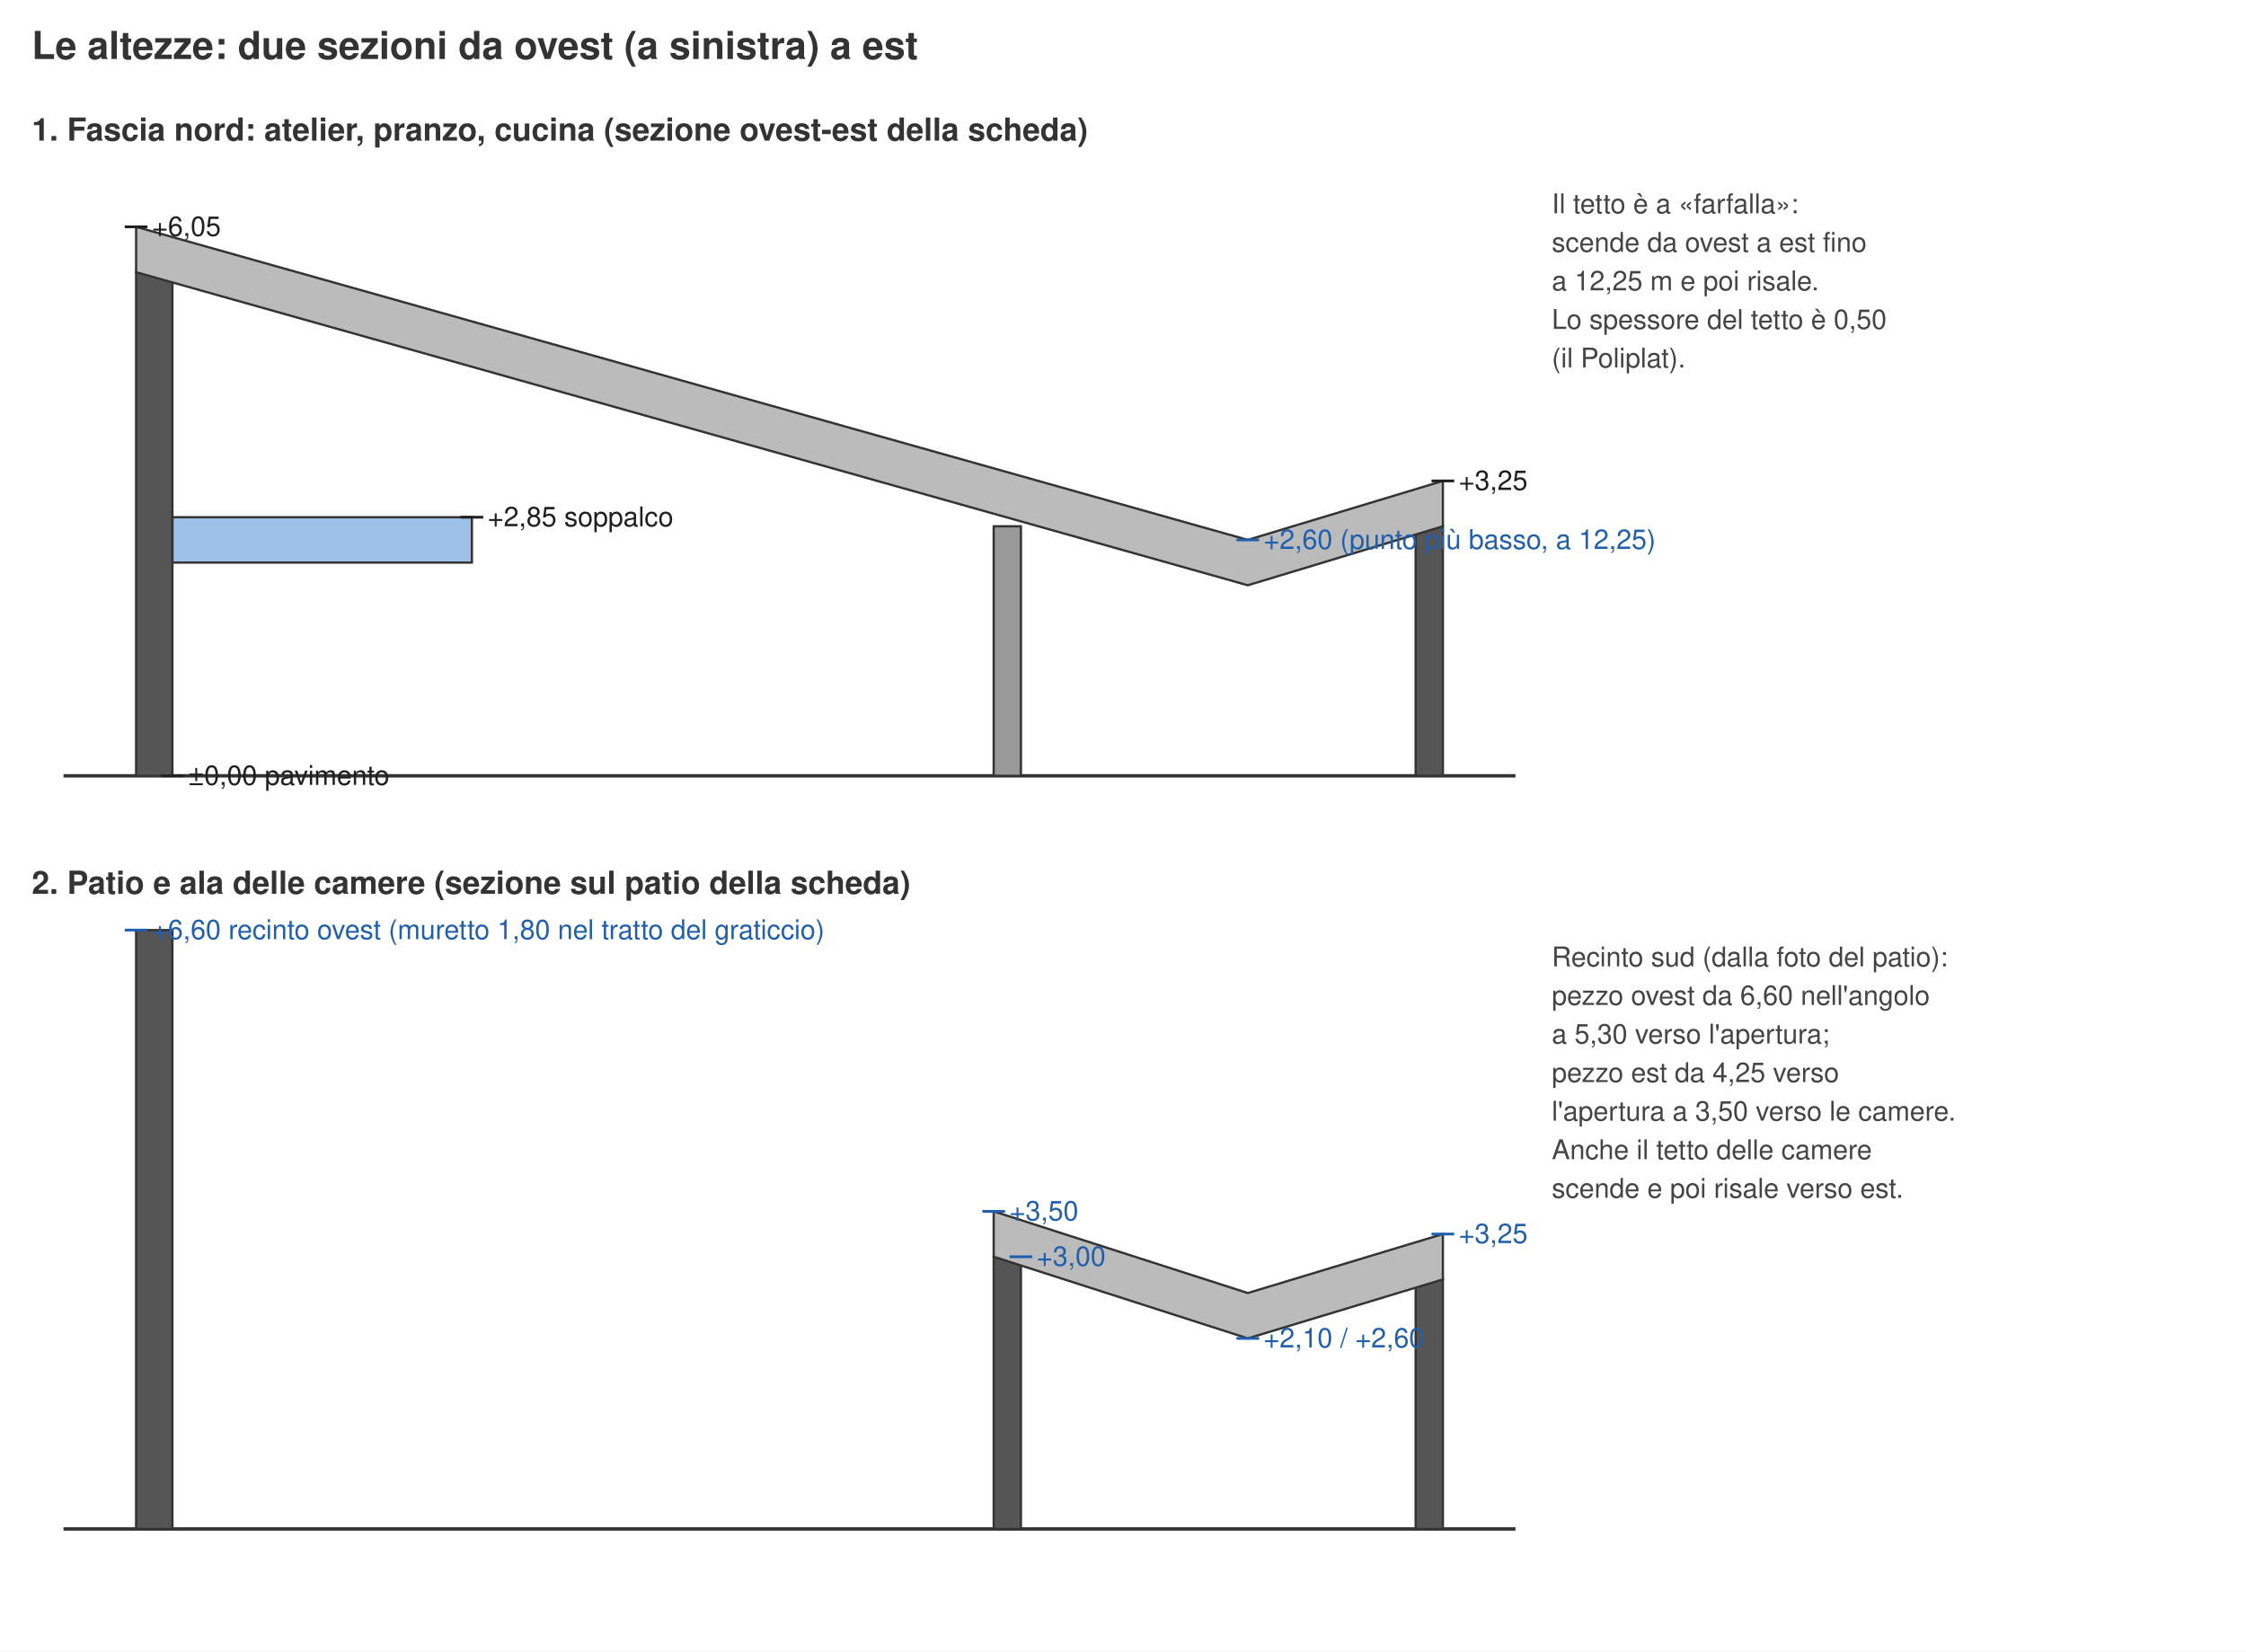
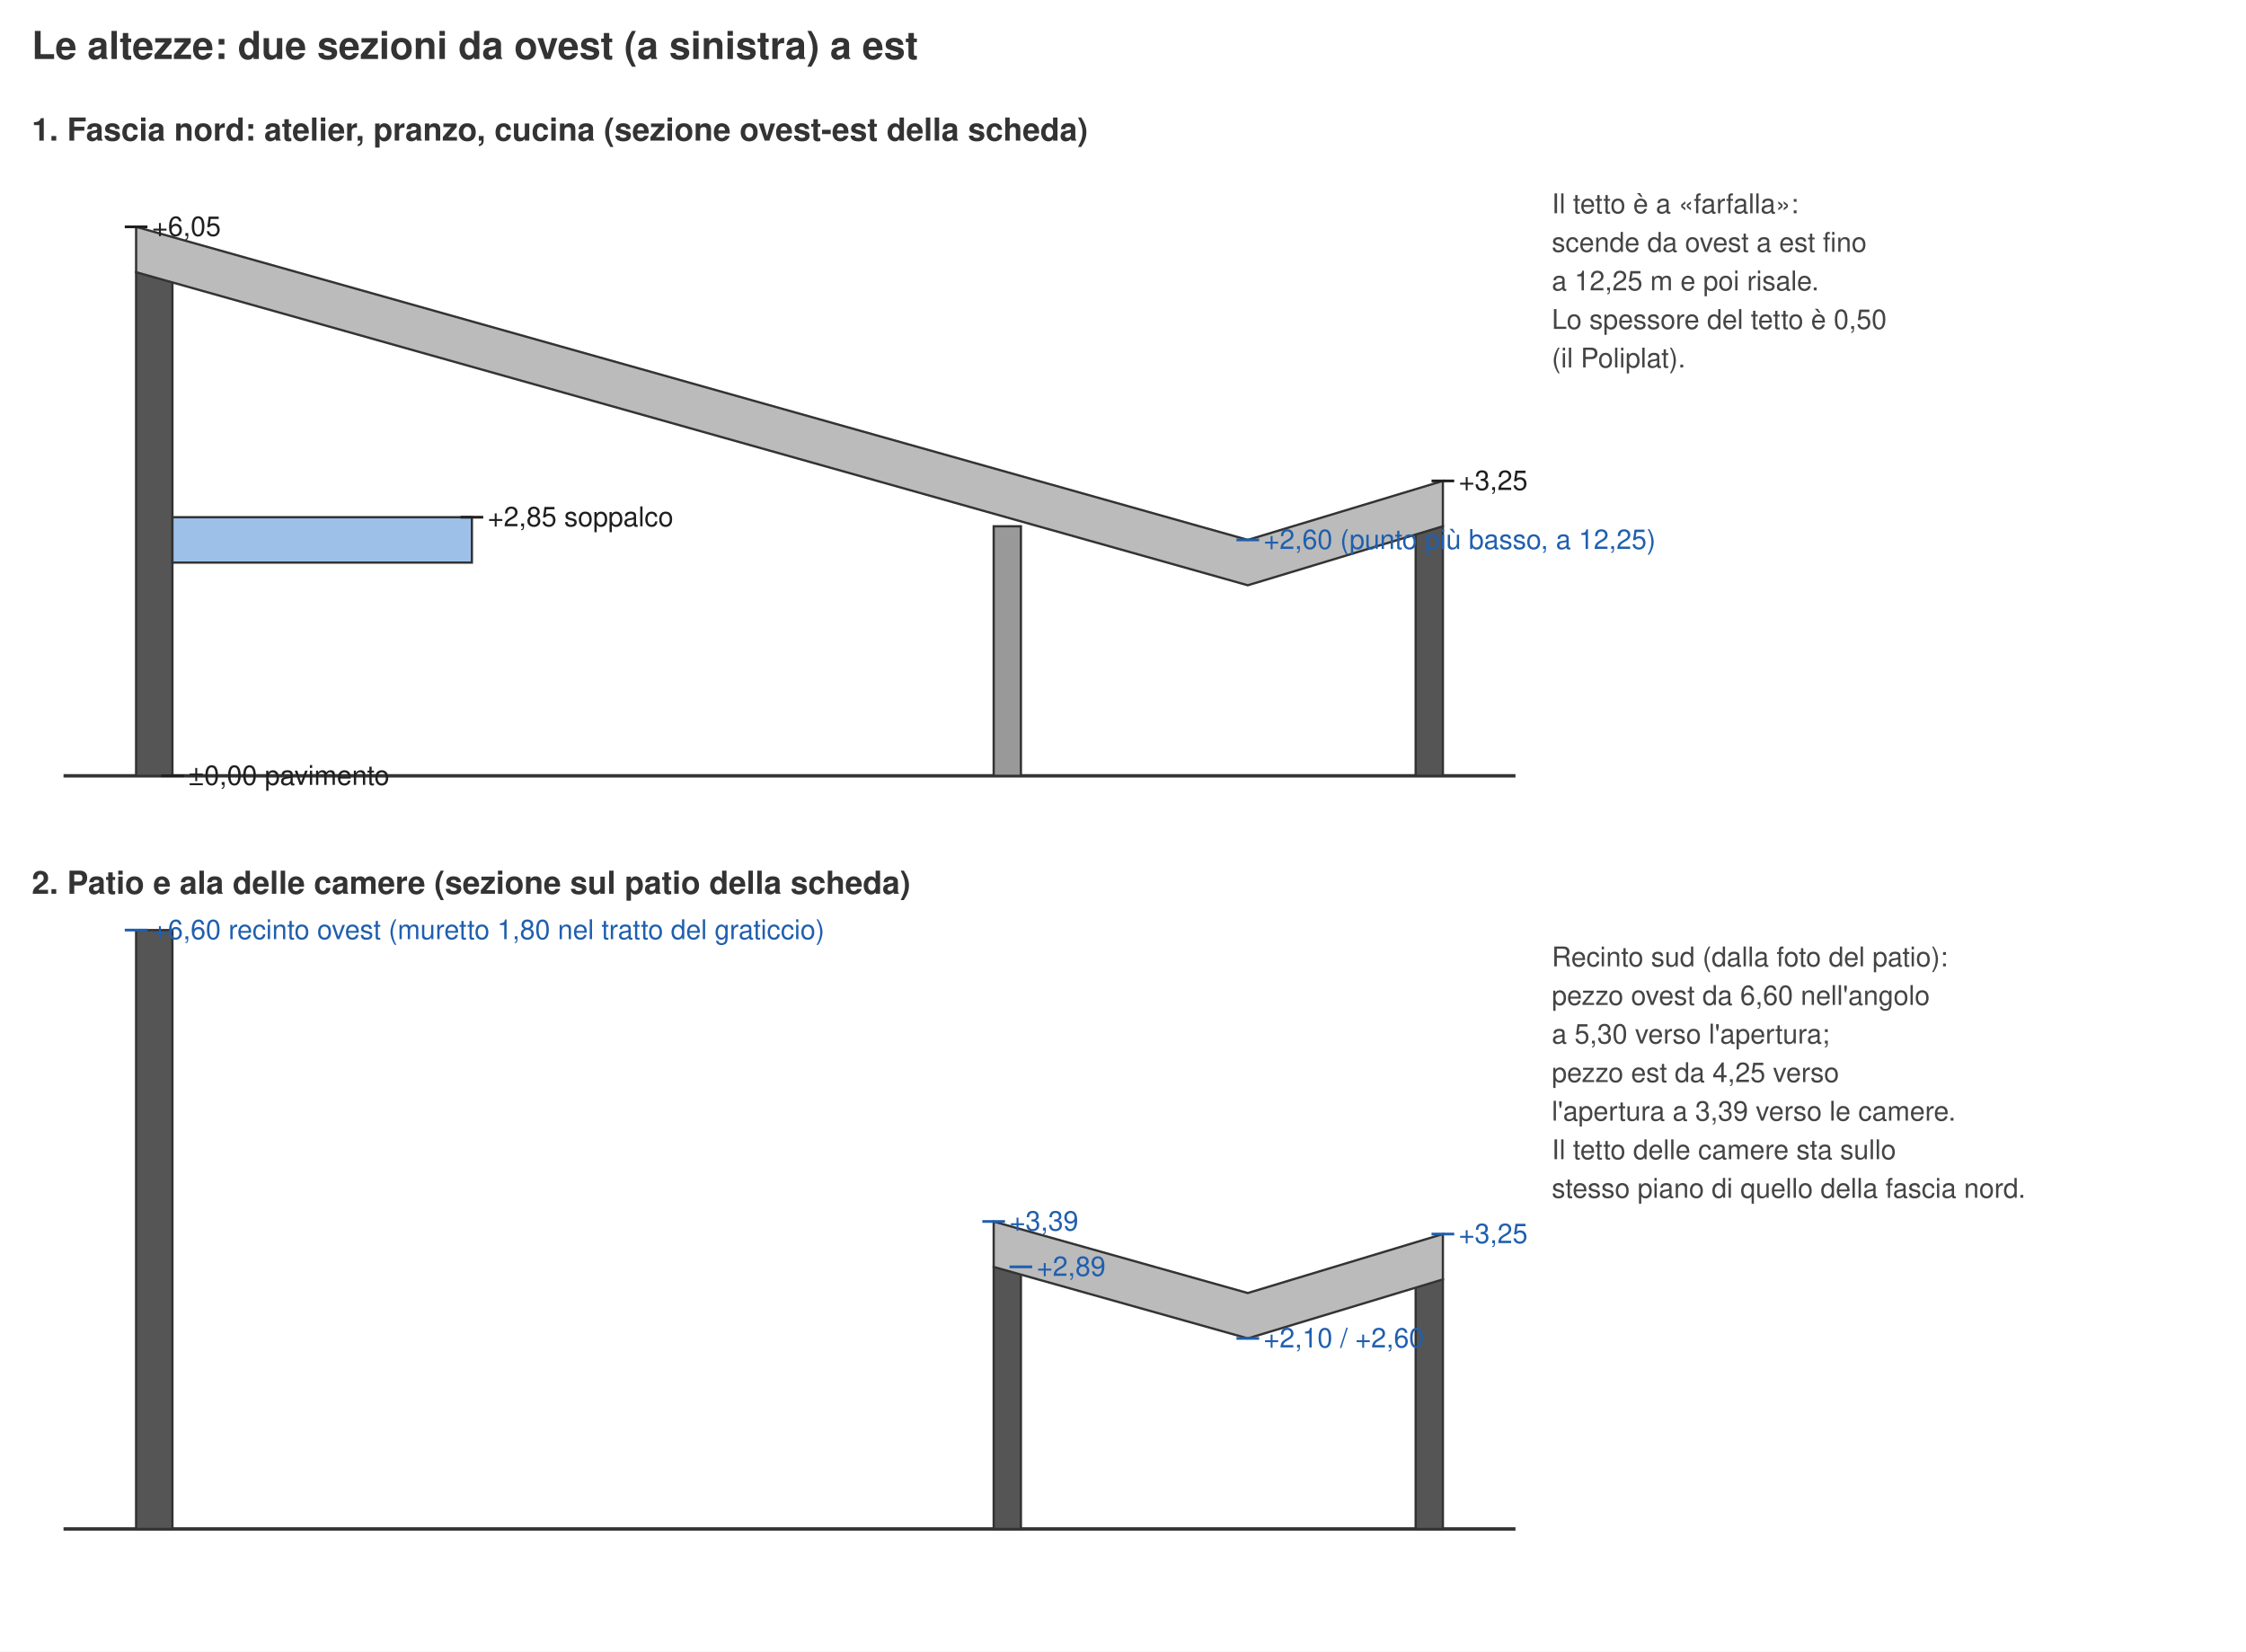
<svg xmlns="http://www.w3.org/2000/svg" viewBox="0 0 990 728" width="990" height="728">
  <rect width="100%" height="100%" fill="#ffffff" />
  <text x="14" y="26" font-family="Helvetica, Arial, sans-serif" font-size="17" font-weight="bold" fill="#333">Le altezze: due sezioni da ovest (a sinistra) a est</text>
  <text x="14" y="62" font-family="Helvetica, Arial, sans-serif" font-size="14" font-weight="bold" fill="#333">1. Fascia nord: atelier, pranzo, cucina (sezione ovest-est della scheda)</text>
  <line x1="28.0" y1="342.0" x2="668.0" y2="342.0" stroke="#333" stroke-width="1.5" />
  <path d="M 60.0 342.0 L 76.0 342.0 L 76.0 120.0 L 60.0 120.0 Z" fill="#555" stroke="#333" stroke-width="1" />
  <path d="M 624.0 342.0 L 636.0 342.0 L 636.0 232.0 L 624.0 232.0 Z" fill="#555" stroke="#333" stroke-width="1" />
  <path d="M 438.0 342.0 L 450.0 342.0 L 450.0 232.0 L 438.0 232.0 Z" fill="#999" stroke="#333" stroke-width="1" />
  <path d="M 60.0 100.0 L 550.0 238.0 L 636.0 212.0 L 636.0 232.0 L 550.0 258.0 L 60.0 120.0 Z" fill="#bbb" stroke="#333" stroke-width="1" />
  <path d="M 76.0 248.0 L 208.0 248.0 L 208.0 228.0 L 76.0 228.0 Z" fill="#9cc0e8" stroke="#333" stroke-width="1" />
  <line x1="55" y1="100.0" x2="65" y2="100.0" stroke="#1f1f1f" stroke-width="1.2" />
  <text x="67" y="104.0" font-family="Helvetica, Arial, sans-serif" font-size="12" fill="#1f1f1f">+6,05</text>
  <line x1="545.0" y1="238.0" x2="555.0" y2="238.0" stroke="#1f5fae" stroke-width="1.2" />
  <text x="557.0" y="242.0" font-family="Helvetica, Arial, sans-serif" font-size="12" fill="#1f5fae">+2,60 (punto più basso, a 12,25)</text>
  <line x1="631.0" y1="212.0" x2="641.0" y2="212.0" stroke="#1f1f1f" stroke-width="1.2" />
  <text x="643.0" y="216.0" font-family="Helvetica, Arial, sans-serif" font-size="12" fill="#1f1f1f">+3,25</text>
  <line x1="203.0" y1="228.0" x2="213.0" y2="228.0" stroke="#1f1f1f" stroke-width="1.2" />
  <text x="215.0" y="232.0" font-family="Helvetica, Arial, sans-serif" font-size="12" fill="#1f1f1f">+2,85 soppalco</text>
  <line x1="71.0" y1="342.0" x2="81.0" y2="342.0" stroke="#1f1f1f" stroke-width="1.2" />
  <text x="83.0" y="346.0" font-family="Helvetica, Arial, sans-serif" font-size="12" fill="#1f1f1f">±0,00 pavimento</text>
  <text x="684.0" y="94" font-family="Helvetica, Arial, sans-serif" font-size="12" fill="#444">Il tetto è a «farfalla»:</text>
  <text x="684.0" y="111" font-family="Helvetica, Arial, sans-serif" font-size="12" fill="#444">scende da ovest a est fino</text>
  <text x="684.0" y="128" font-family="Helvetica, Arial, sans-serif" font-size="12" fill="#444">a 12,25 m e poi risale.</text>
  <text x="684.0" y="145" font-family="Helvetica, Arial, sans-serif" font-size="12" fill="#444">Lo spessore del tetto è 0,50</text>
  <text x="684.0" y="162" font-family="Helvetica, Arial, sans-serif" font-size="12" fill="#444">(il Poliplat).</text>
  <text x="14" y="394" font-family="Helvetica, Arial, sans-serif" font-size="14" font-weight="bold" fill="#333">2. Patio e ala delle camere (sezione sul patio della scheda)</text>
  <line x1="28.0" y1="674.0" x2="668.0" y2="674.0" stroke="#333" stroke-width="1.5" />
  <path d="M 60.0 674.0 L 76.0 674.0 L 76.0 410.0 L 60.0 410.0 Z" fill="#555" stroke="#333" stroke-width="1" />
-   <path d="M 438.0 674.0 L 450.0 674.0 L 450.0 554.0 L 438.0 554.0 Z" fill="#555" stroke="#333" stroke-width="1" />
+   <path d="M 438.0 674.0 L 450.0 674.0 L 450.0 558.5 L 438.0 558.5 Z" fill="#555" stroke="#333" stroke-width="1" />
  <path d="M 624.0 674.0 L 636.0 674.0 L 636.0 564.0 L 624.0 564.0 Z" fill="#555" stroke="#333" stroke-width="1" />
-   <path d="M 438.0 554.0 L 550.0 590.0 L 636.0 564.0 L 636.0 544.0 L 550.0 570.0 L 438.0 534.0 Z" fill="#bbb" stroke="#333" stroke-width="1" />
+   <path d="M 438.0 558.5 L 550.0 590.0 L 636.0 564.0 L 636.0 544.0 L 550.0 570.0 L 438.0 538.5 Z" fill="#bbb" stroke="#333" stroke-width="1" />
  <line x1="55" y1="410.0" x2="65" y2="410.0" stroke="#1f5fae" stroke-width="1.2" />
  <text x="67" y="414.0" font-family="Helvetica, Arial, sans-serif" font-size="12" fill="#1f5fae">+6,60 recinto ovest (muretto 1,80 nel tratto del graticcio)</text>
-   <line x1="433.0" y1="534.0" x2="443.0" y2="534.0" stroke="#1f5fae" stroke-width="1.2" />
-   <text x="445.0" y="538.0" font-family="Helvetica, Arial, sans-serif" font-size="12" fill="#1f5fae">+3,50</text>
+   <line x1="433.0" y1="538.457" x2="443.0" y2="538.457" stroke="#1f5fae" stroke-width="1.2" />
+   <text x="445.0" y="542.457" font-family="Helvetica, Arial, sans-serif" font-size="12" fill="#1f5fae">+3,39</text>
  <line x1="631.0" y1="544.0" x2="641.0" y2="544.0" stroke="#1f5fae" stroke-width="1.2" />
  <text x="643.0" y="548.0" font-family="Helvetica, Arial, sans-serif" font-size="12" fill="#1f5fae">+3,25</text>
  <line x1="545.0" y1="590.0" x2="555.0" y2="590.0" stroke="#1f5fae" stroke-width="1.2" />
  <text x="557.0" y="594.0" font-family="Helvetica, Arial, sans-serif" font-size="12" fill="#1f5fae">+2,10 / +2,60</text>
-   <line x1="445.0" y1="554.0" x2="455.0" y2="554.0" stroke="#1f5fae" stroke-width="1.2" />
-   <text x="457.0" y="558.0" font-family="Helvetica, Arial, sans-serif" font-size="12" fill="#1f5fae">+3,00</text>
+   <line x1="445.0" y1="558.457" x2="455.0" y2="558.457" stroke="#1f5fae" stroke-width="1.2" />
+   <text x="457.0" y="562.457" font-family="Helvetica, Arial, sans-serif" font-size="12" fill="#1f5fae">+2,89</text>
  <text x="684.0" y="426" font-family="Helvetica, Arial, sans-serif" font-size="12" fill="#444">Recinto sud (dalla foto del patio):</text>
  <text x="684.0" y="443" font-family="Helvetica, Arial, sans-serif" font-size="12" fill="#444">pezzo ovest da 6,60 nell'angolo</text>
  <text x="684.0" y="460" font-family="Helvetica, Arial, sans-serif" font-size="12" fill="#444">a 5,30 verso l'apertura;</text>
  <text x="684.0" y="477" font-family="Helvetica, Arial, sans-serif" font-size="12" fill="#444">pezzo est da 4,25 verso</text>
-   <text x="684.0" y="494" font-family="Helvetica, Arial, sans-serif" font-size="12" fill="#444">l'apertura a 3,50 verso le camere.</text>
-   <text x="684.0" y="511" font-family="Helvetica, Arial, sans-serif" font-size="12" fill="#444">Anche il tetto delle camere</text>
-   <text x="684.0" y="528" font-family="Helvetica, Arial, sans-serif" font-size="12" fill="#444">scende e poi risale verso est.</text>
+   <text x="684.0" y="494" font-family="Helvetica, Arial, sans-serif" font-size="12" fill="#444">l'apertura a 3,39 verso le camere.</text>
+   <text x="684.0" y="511" font-family="Helvetica, Arial, sans-serif" font-size="12" fill="#444">Il tetto delle camere sta sullo</text>
+   <text x="684.0" y="528" font-family="Helvetica, Arial, sans-serif" font-size="12" fill="#444">stesso piano di quello della fascia nord.</text>
</svg>
